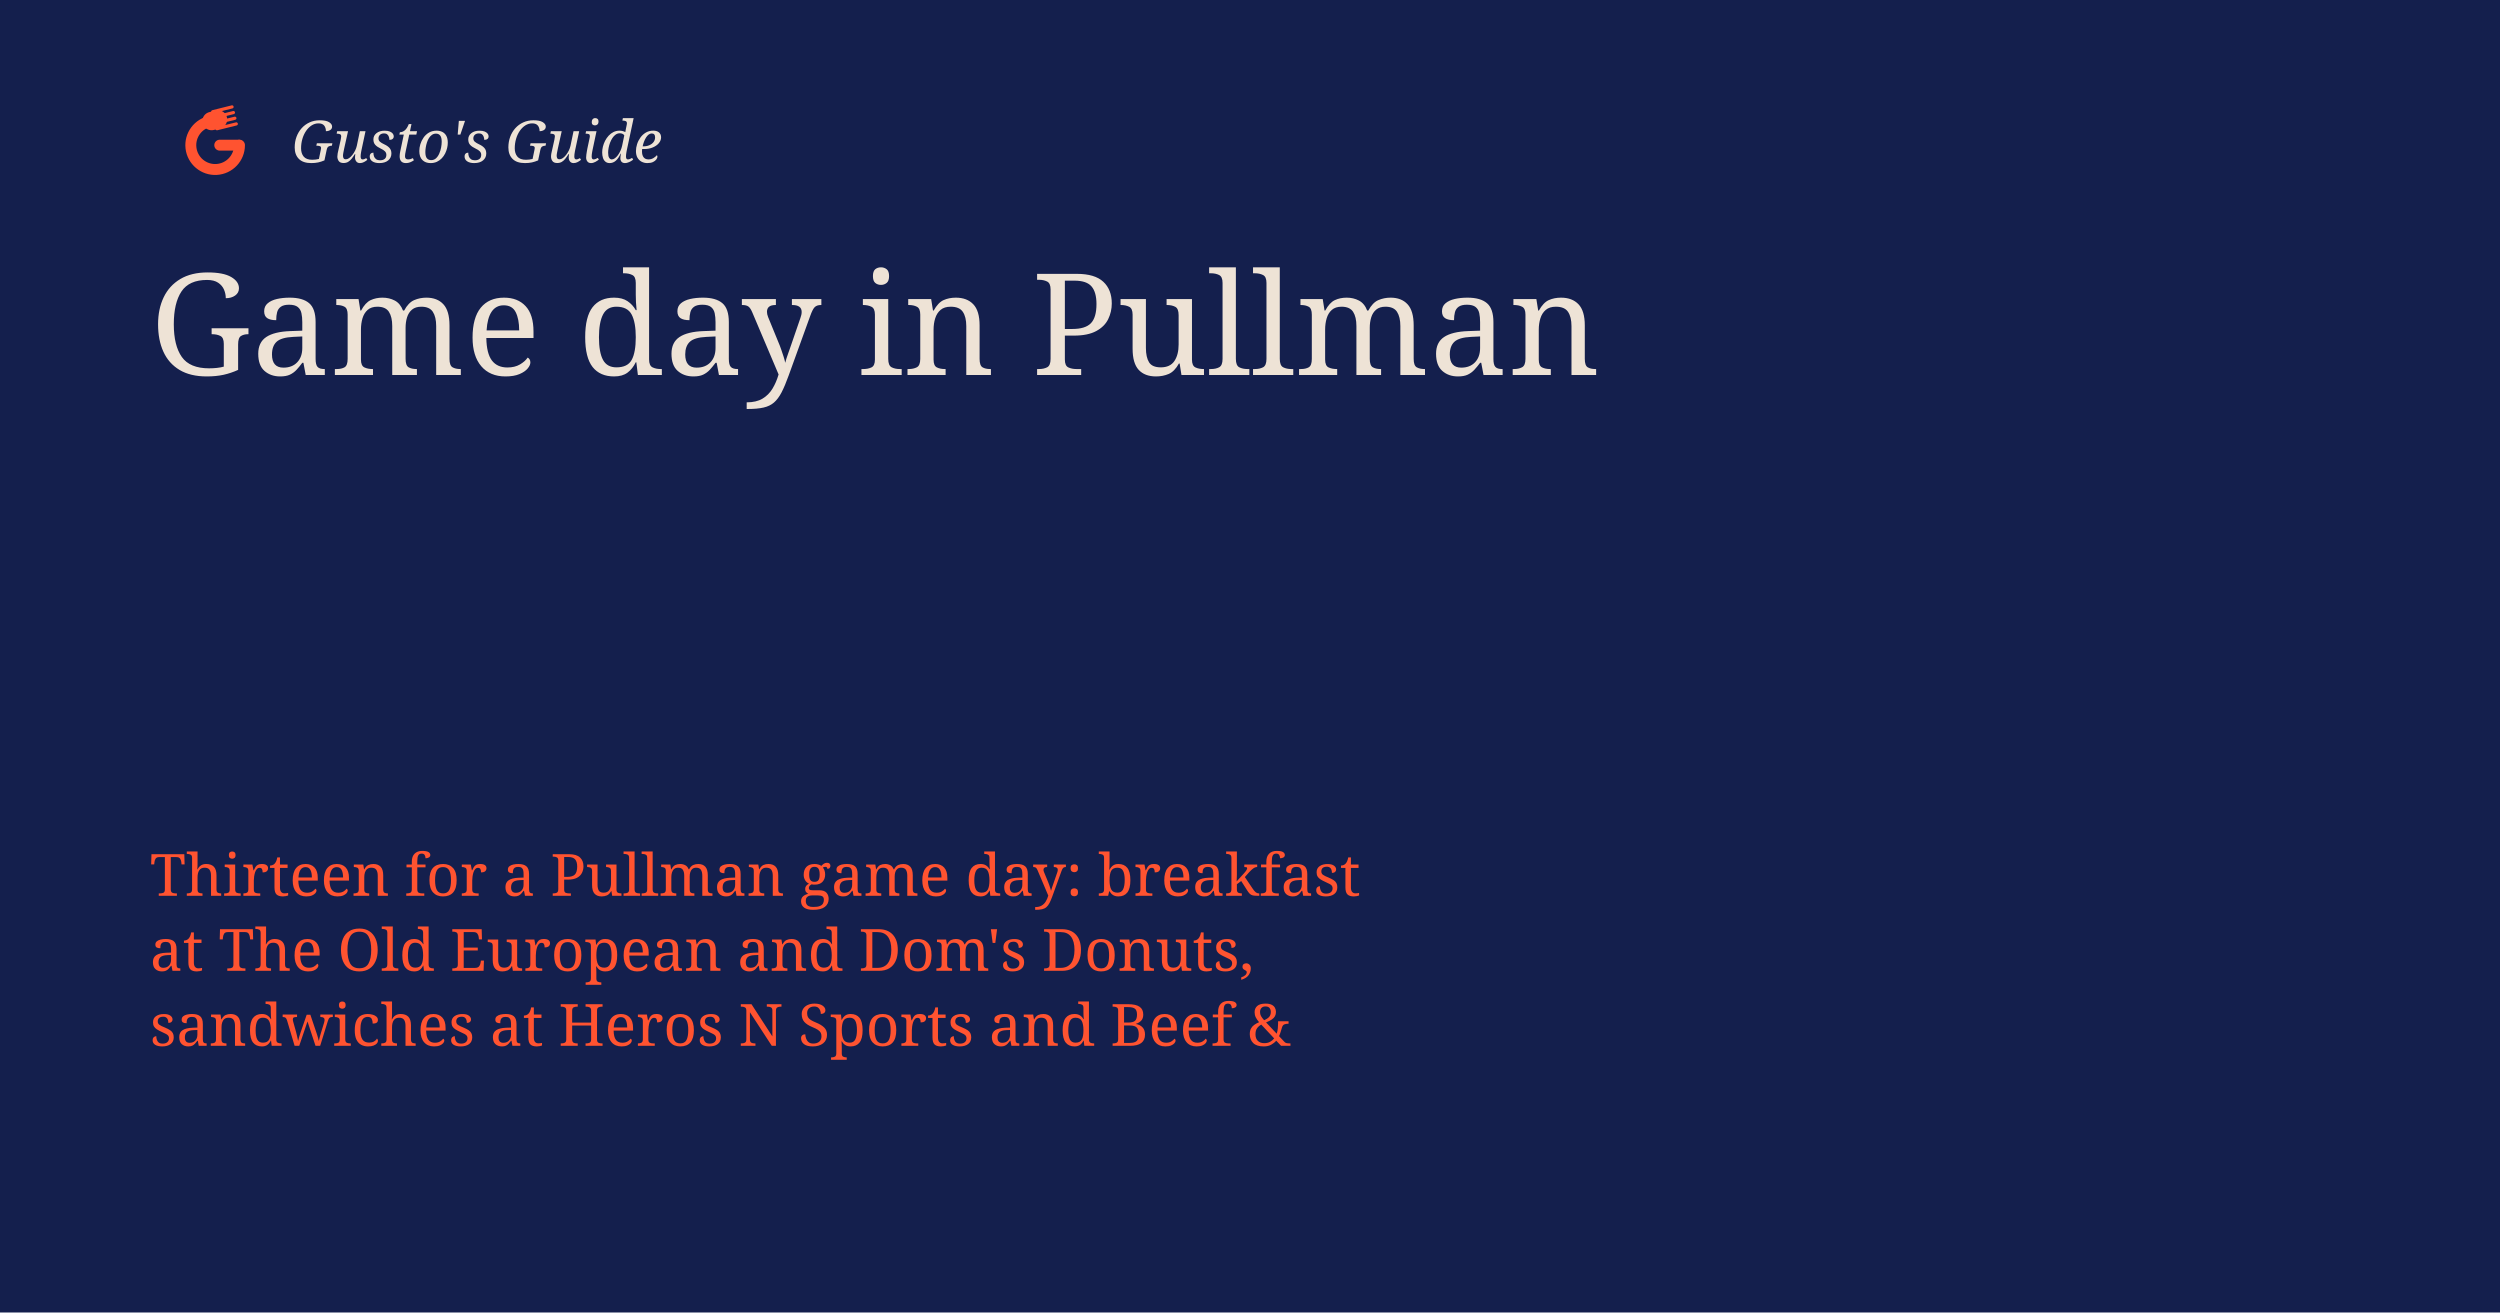
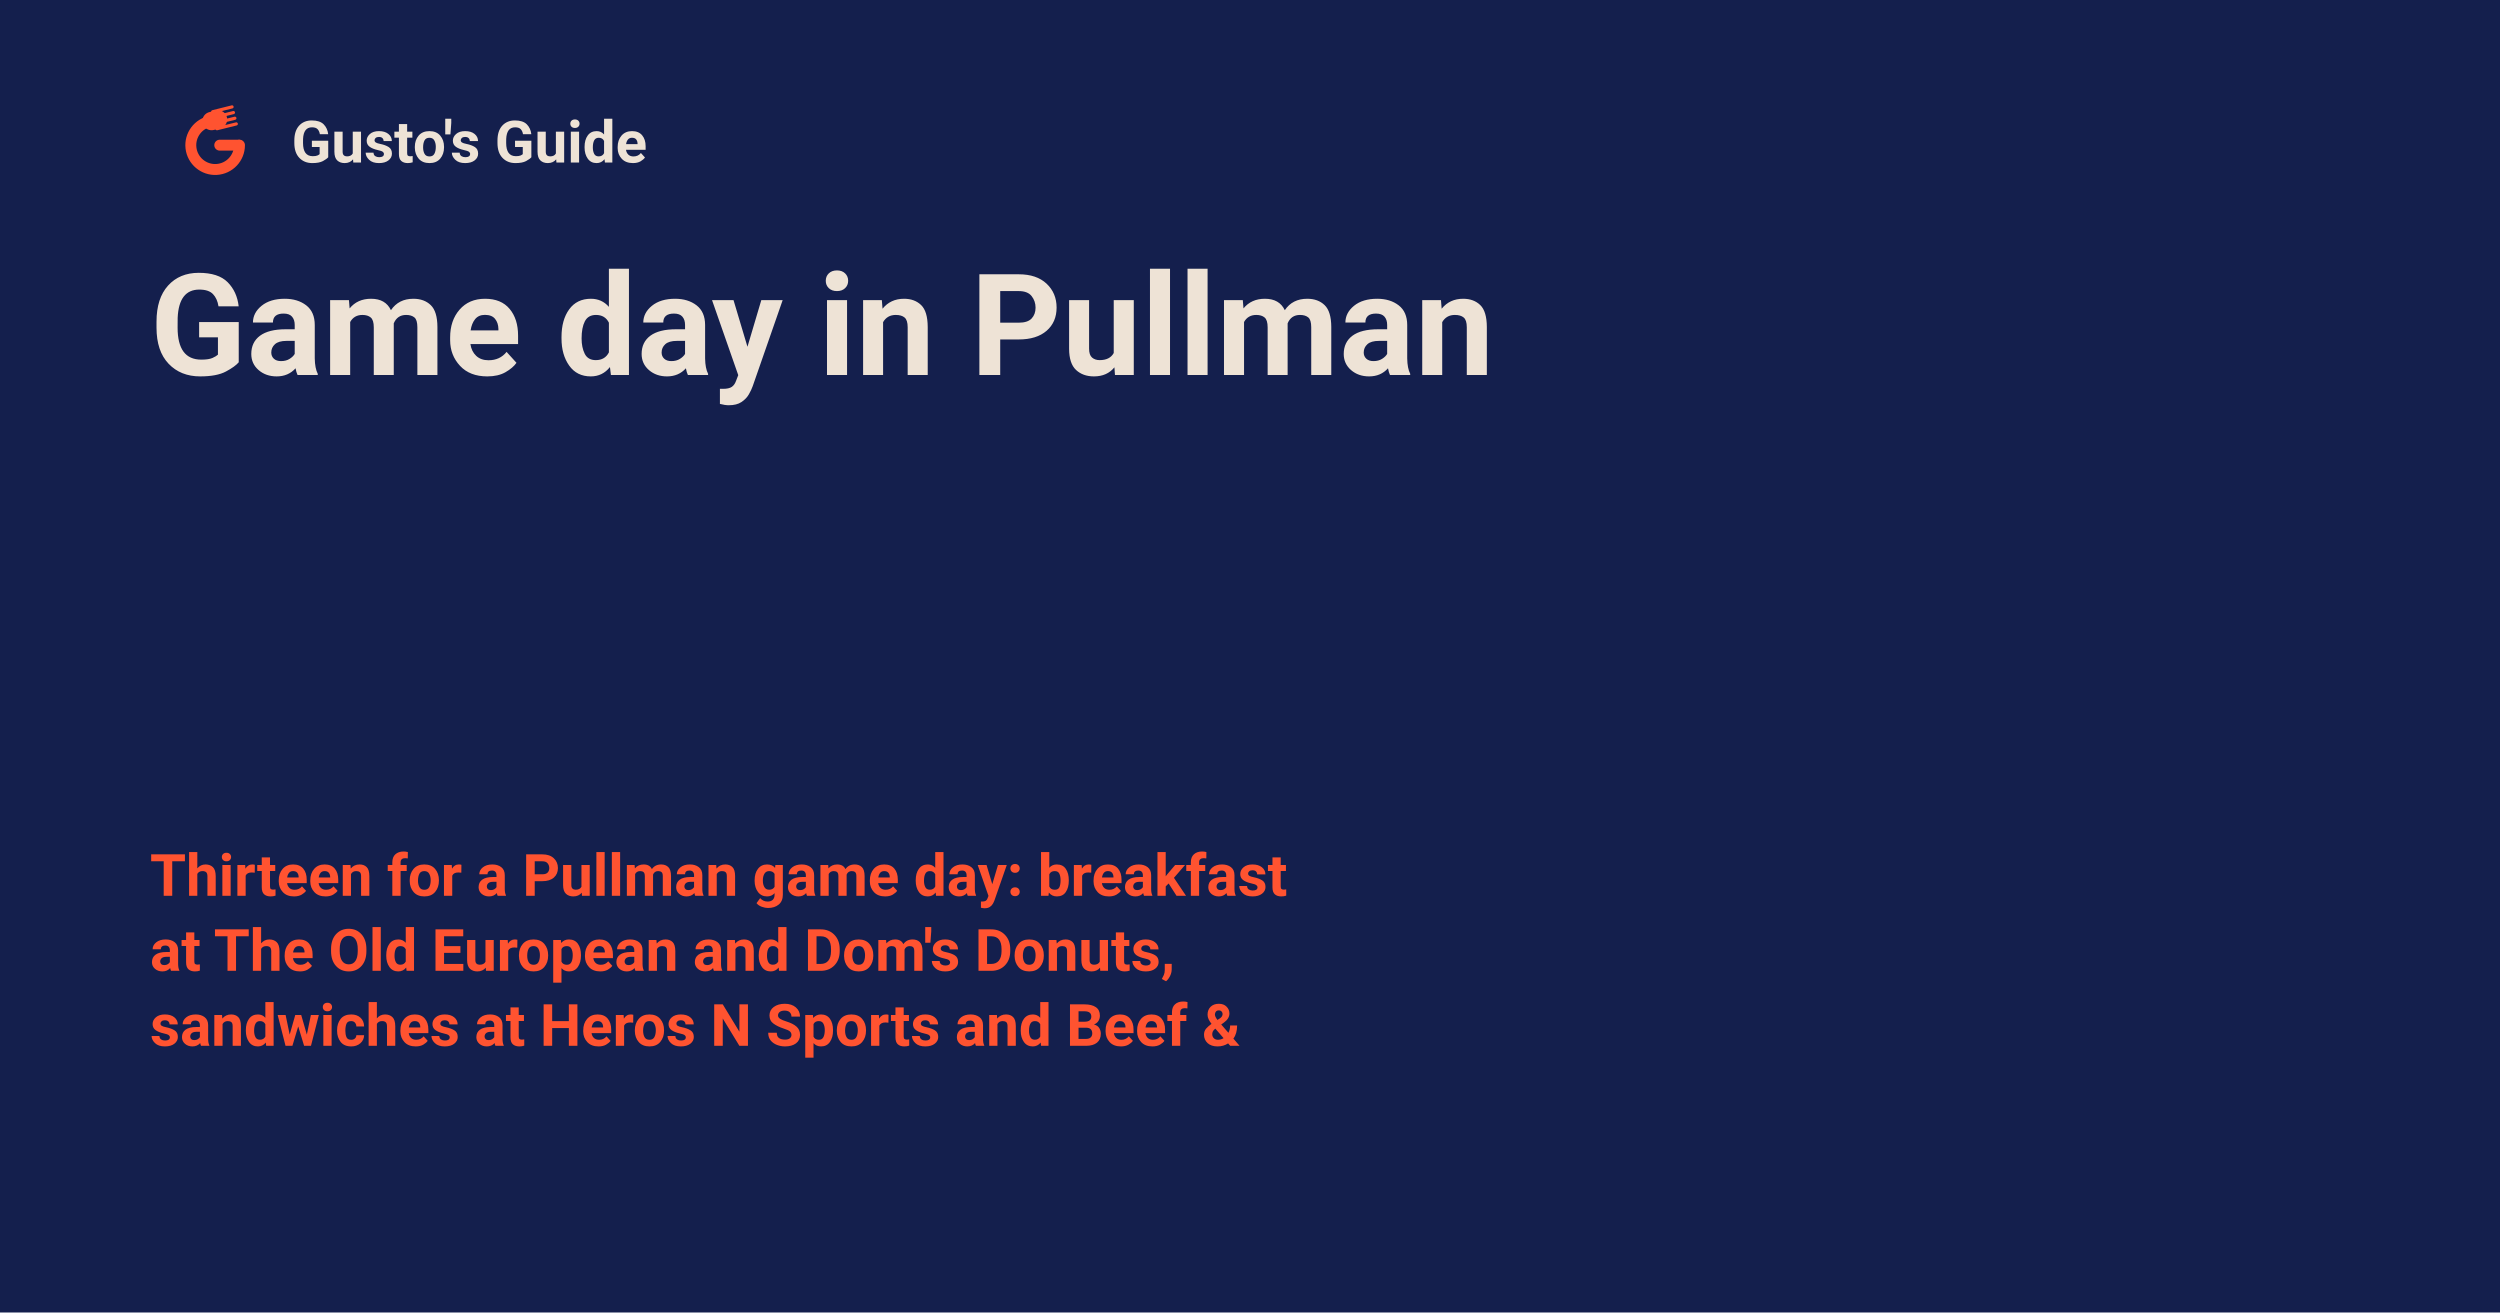
<svg xmlns="http://www.w3.org/2000/svg" width="1200" height="630" viewBox="0 0 1200 630">
  <rect width="1200" height="630" fill="#141F4D" />
  <g transform="translate(72 36) scale(0.92)">
    <g transform="translate(10.59 -0.99)">
      <path d="M 36.1 37.6 A 12.7 12.7 0 1 1 21.19 25.09" fill="none" stroke="#FF5330" stroke-width="5.7" stroke-linecap="round" />
      <path d="M 35.64 37.6 L 25.8 37.6" fill="none" stroke="#FF5330" stroke-width="5.7" stroke-linecap="round" />
      <path d="M 21.19 25.09 L 22.46 24.78" fill="none" stroke="#FF5330" stroke-width="5.7" stroke-linecap="round" />
      <path d="M 21.53 25.01 L 24.88 24.17" fill="none" stroke="#FF5330" stroke-width="9.6" stroke-linecap="round" />
      <path d="M 22.13 20.15 L 32.22 17.63 M 22.86 23.11 L 32.95 20.59 M 23.6 26.06 L 33.69 23.55 M 24.34 29.02 L 34.43 26.51" fill="none" stroke="#FF5330" stroke-width="1.65" stroke-linecap="round" />
    </g>
  </g>
-   <text x="140" y="78" fill="#EEE3D6" font-family="Georgia, serif" font-size="28" font-style="italic">Gusto's Guide</text>
-   <text x="72" y="180" fill="#EEE3D6" font-family="Georgia, serif" font-size="68">Game day in Pullman</text>
-   <text x="72" y="430" fill="#FF5330" font-family="Georgia, serif" font-size="28">Thirteen for a Pullman game day: breakfast</text>
-   <text x="72" y="466" fill="#FF5330" font-family="Georgia, serif" font-size="28">at The Old European and Dom's Donuts,</text>
-   <text x="72" y="502" fill="#FF5330" font-family="Georgia, serif" font-size="28">sandwiches at Heros N Sports and Beef &amp;</text>
+   <text x="140" y="78" fill="#EEE3D6" font-family="system-ui, -apple-system, BlinkMacSystemFont, 'Segoe UI', Roboto, 'Helvetica Neue', Arial, 'Noto Sans', sans-serif" font-weight="600" font-size="28" font-style="normal">Gusto's Guide</text>
+   <text x="72" y="180" fill="#EEE3D6" font-family="system-ui, -apple-system, BlinkMacSystemFont, 'Segoe UI', Roboto, 'Helvetica Neue', Arial, 'Noto Sans', sans-serif" font-weight="600" font-size="68">Game day in Pullman</text>
+   <text x="72" y="430" fill="#FF5330" font-family="system-ui, -apple-system, BlinkMacSystemFont, 'Segoe UI', Roboto, 'Helvetica Neue', Arial, 'Noto Sans', sans-serif" font-weight="600" font-size="28">Thirteen for a Pullman game day: breakfast</text>
+   <text x="72" y="466" fill="#FF5330" font-family="system-ui, -apple-system, BlinkMacSystemFont, 'Segoe UI', Roboto, 'Helvetica Neue', Arial, 'Noto Sans', sans-serif" font-weight="600" font-size="28">at The Old European and Dom's Donuts,</text>
+   <text x="72" y="502" fill="#FF5330" font-family="system-ui, -apple-system, BlinkMacSystemFont, 'Segoe UI', Roboto, 'Helvetica Neue', Arial, 'Noto Sans', sans-serif" font-weight="600" font-size="28">sandwiches at Heros N Sports and Beef &amp;</text>
</svg>
